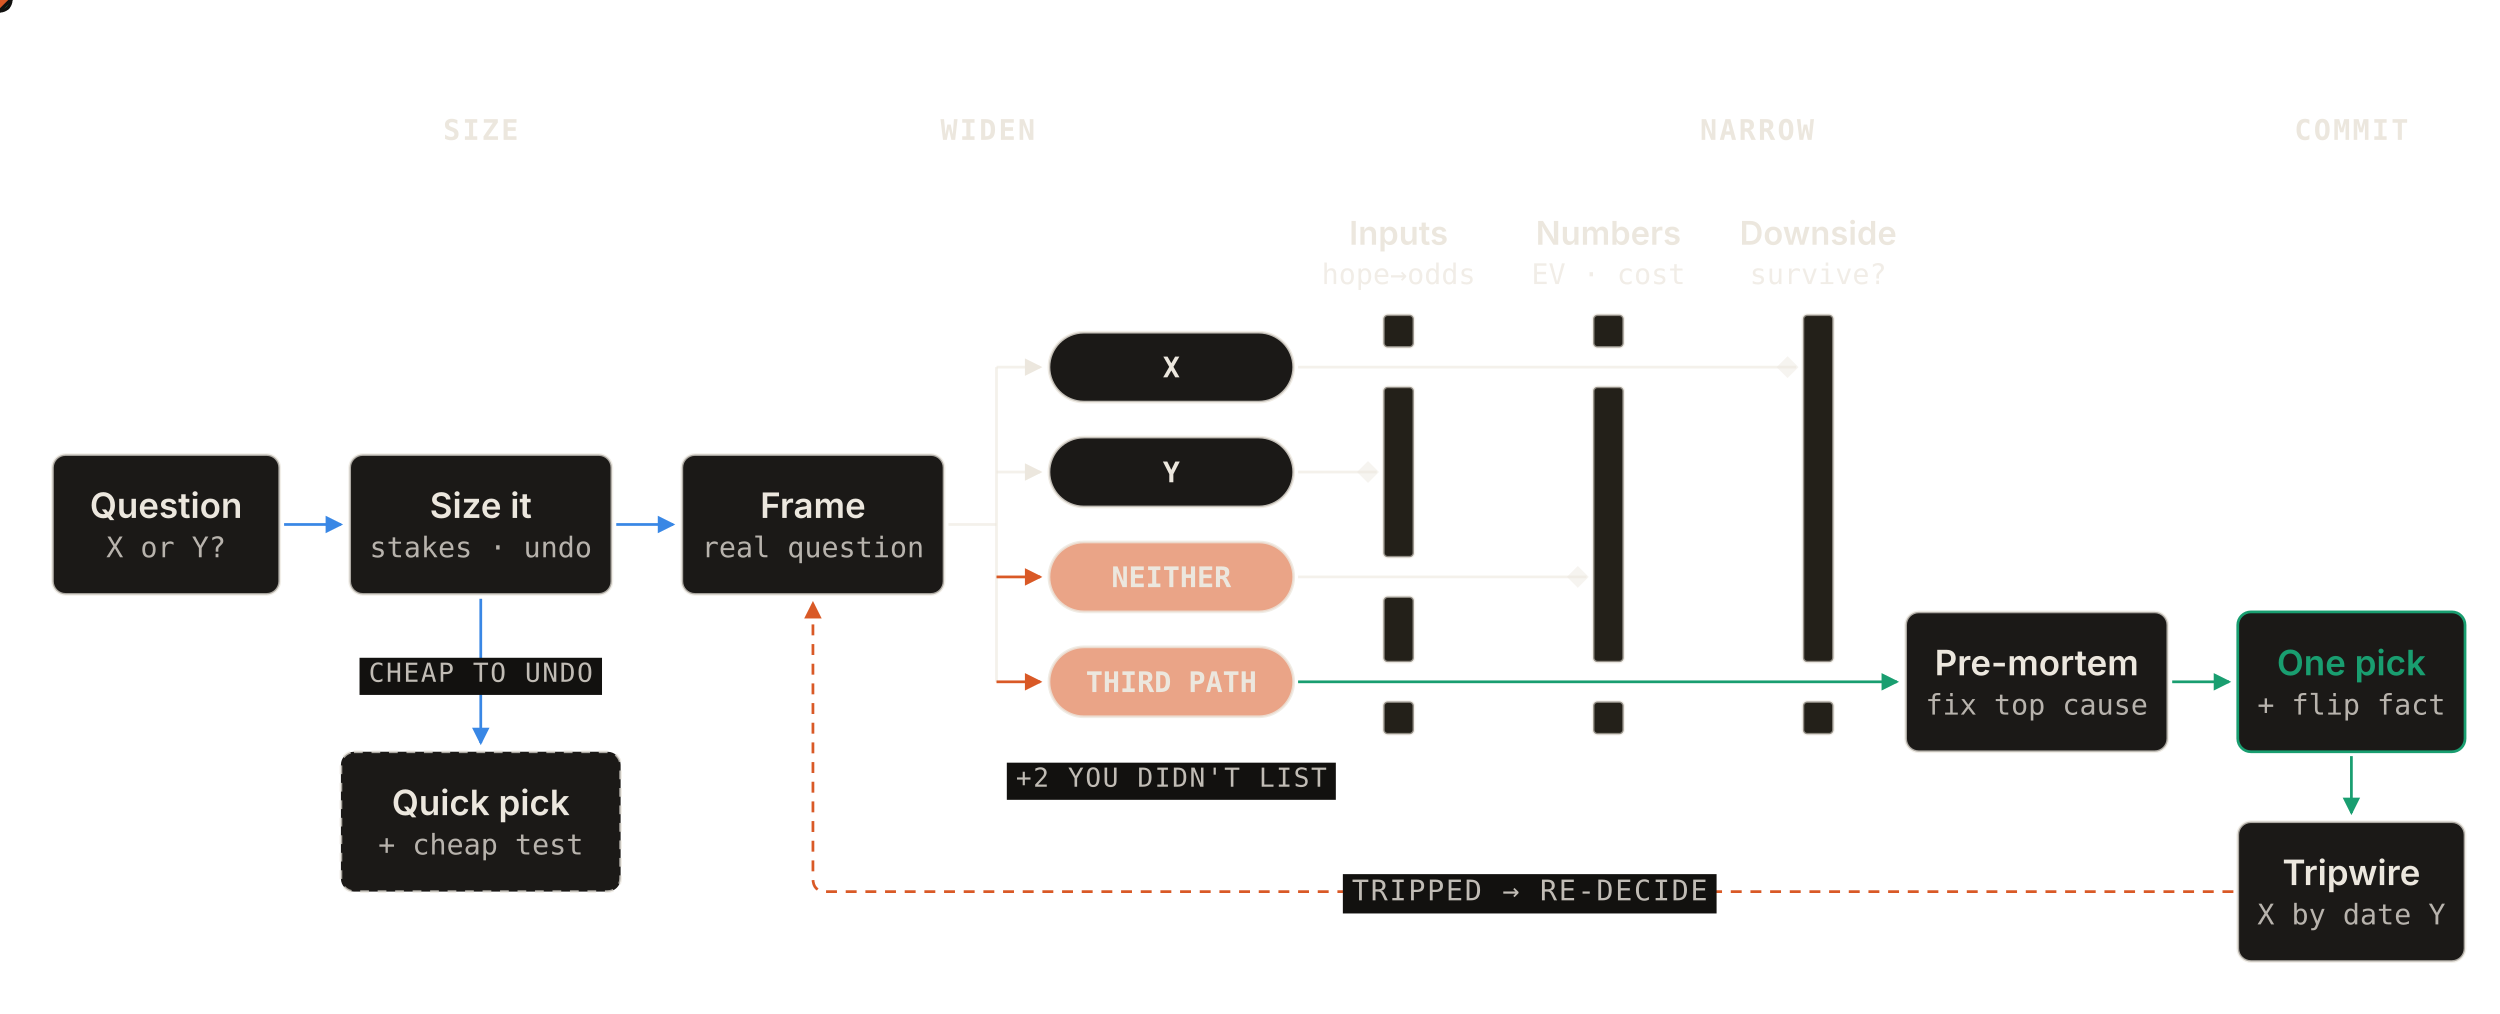
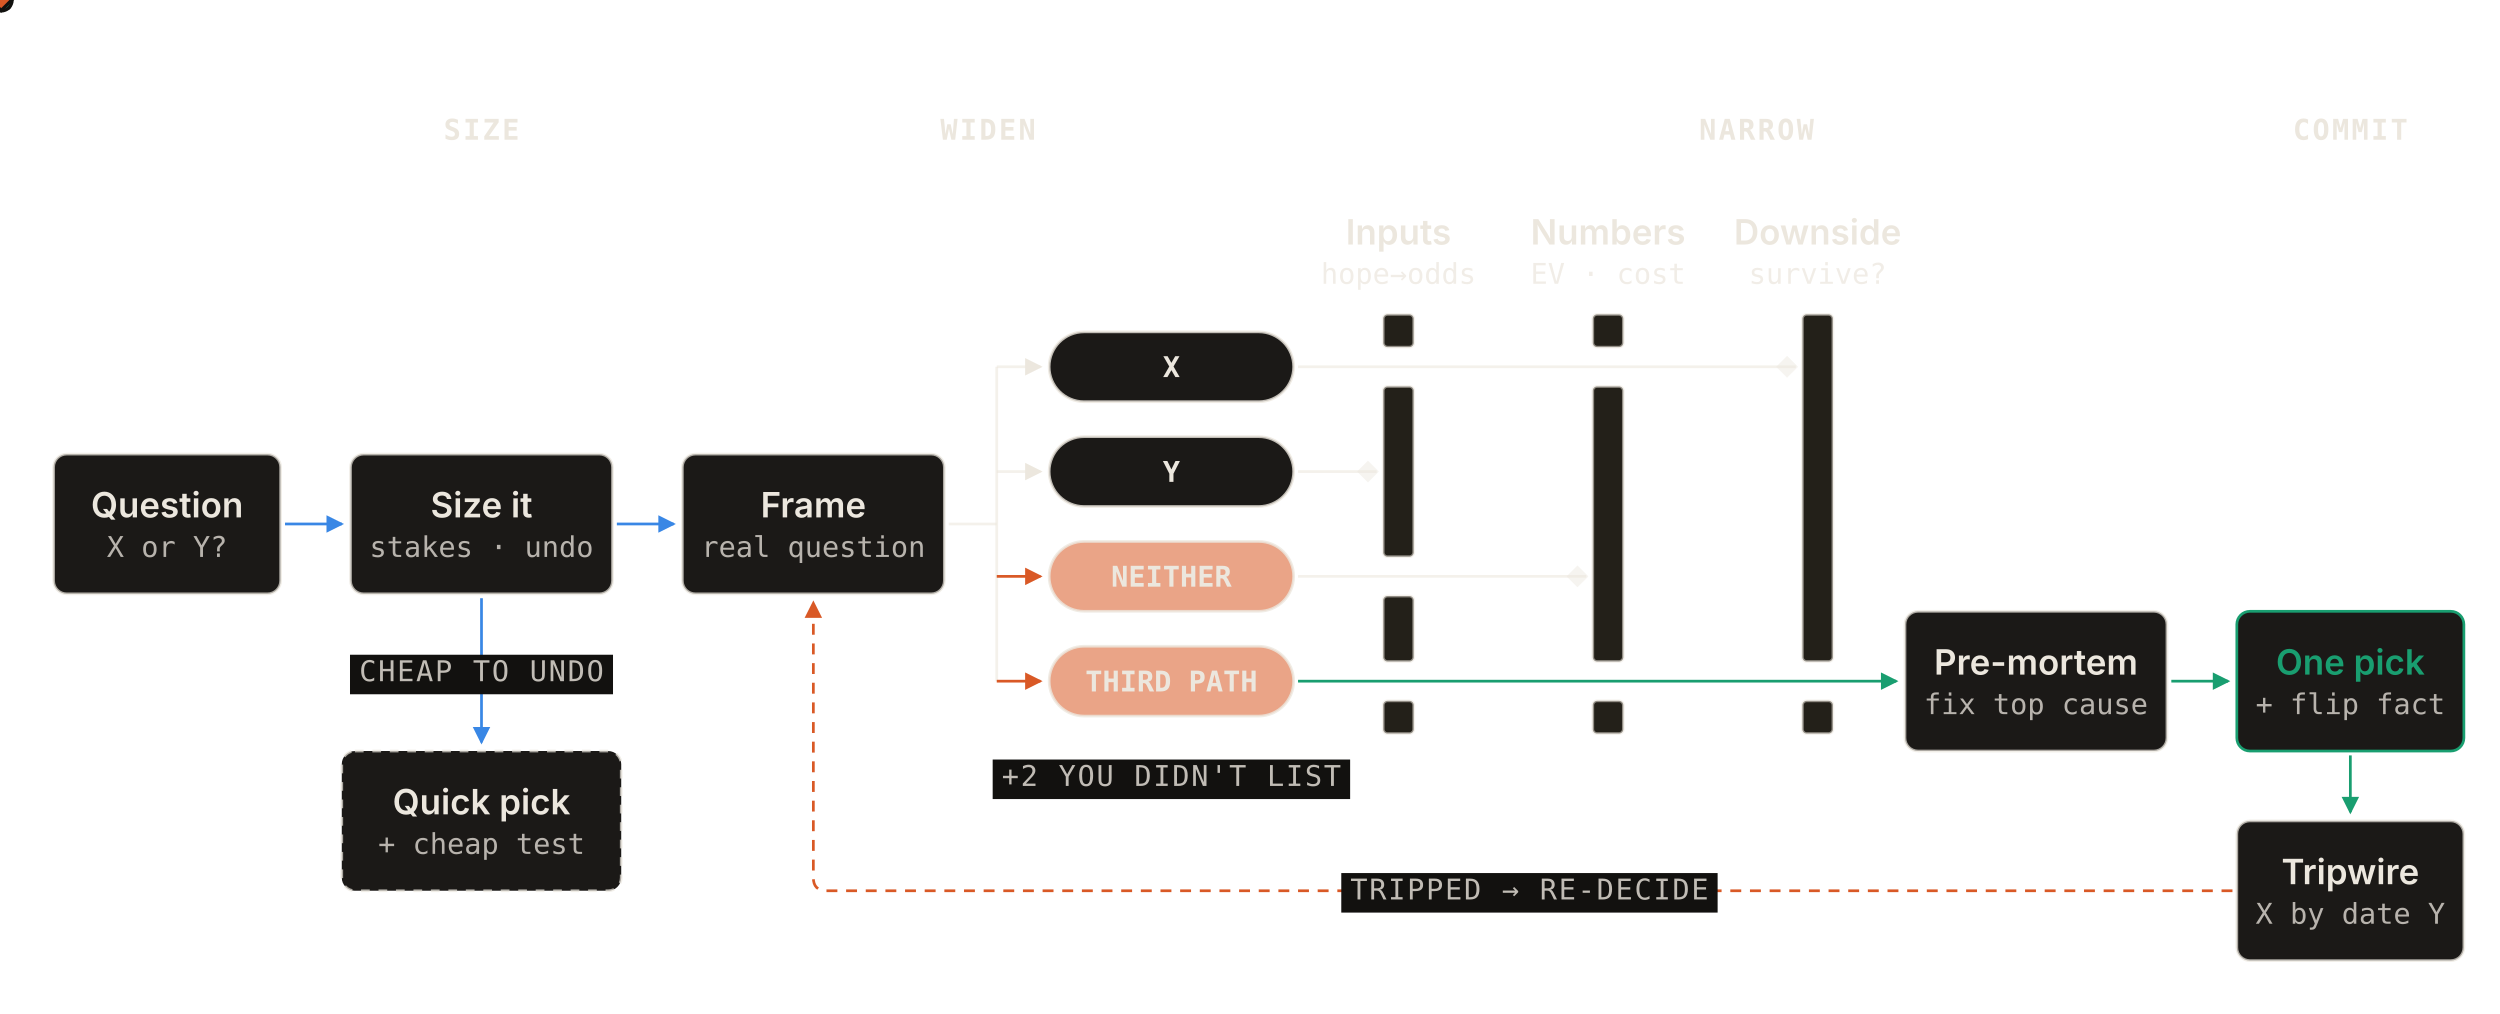
- <svg xmlns="http://www.w3.org/2000/svg" viewBox="0 0 1144 464" width="1144" height="464" color="#ece7de" font-family="ui-sans-serif, system-ui, -apple-system, 'Segoe UI', Inter, Helvetica, Arial, sans-serif" role="img" aria-label="The decide skill as a flow from left to right. A question is sized first: a decision that is cheap to undo exits early as a quick pick with a cheap test. A consequential one goes to the frame step, which turns the two offered options, X and Y, into four by adding neither and a third path, the two the user did not list. Three walls then narrow the set: checking the inputs turns hopes into odds and stops one option, the numbers that decide it stop a second, and the downside check stops a third. Which option stops where is illustrative. The survivor is pre-mortemed and becomes one pick with the fact that would flip it, and a tripwire set at the same time loops back to the frame step to reopen the decision if it trips.">
+ <svg xmlns="http://www.w3.org/2000/svg" viewBox="0 0 1144 464" width="960" height="389" color="#ece7de" font-family="ui-sans-serif, system-ui, -apple-system, 'Segoe UI', Inter, Helvetica, Arial, sans-serif" role="img" aria-label="The decide skill as a flow from left to right. A question is sized first: a decision that is cheap to undo exits early as a quick pick with a cheap test. A consequential one goes to the frame step, which turns the two offered options, X and Y, into four by adding neither and a third path, the two the user did not list. Three walls then narrow the set: checking the inputs turns hopes into odds and stops one option, the numbers that decide it stop a second, and the downside check stops a third. Which option stops where is illustrative. The survivor is pre-mortemed and becomes one pick with the fact that would flip it, and a tripwire set at the same time loops back to the frame step to reopen the decision if it trips.">
  <style>text{user-select:none}</style>
  <g transform="translate(0,0)">
    <defs>
      <marker id="dp-head" markerWidth="8" markerHeight="8" refX="7" refY="4" orient="auto-start-reverse" markerUnits="userSpaceOnUse">
        <path d="M0,0 L8,4 L0,8 z" fill="currentColor" />
      </marker>
      <marker id="dp-head-accent" markerWidth="8" markerHeight="8" refX="7" refY="4" orient="auto-start-reverse" markerUnits="userSpaceOnUse">
        <path d="M0,0 L8,4 L0,8 z" fill="#199e70" />
      </marker>
      <marker id="dp-head-request" markerWidth="8" markerHeight="8" refX="7" refY="4" orient="auto-start-reverse" markerUnits="userSpaceOnUse">
        <path d="M0,0 L8,4 L0,8 z" fill="#3987e5" />
      </marker>
      <marker id="dp-head-response" markerWidth="8" markerHeight="8" refX="7" refY="4" orient="auto-start-reverse" markerUnits="userSpaceOnUse">
        <path d="M0,0 L8,4 L0,8 z" fill="#199e70" />
      </marker>
      <marker id="dp-head-change" markerWidth="8" markerHeight="8" refX="7" refY="4" orient="auto-start-reverse" markerUnits="userSpaceOnUse">
        <path d="M0,0 L8,4 L0,8 z" fill="#d95926" />
      </marker>
    </defs>
    <g data-uipack="lane">
-       <text x="220" y="64" text-anchor="middle" font-size="13" font-weight="600" font-family="ui-monospace, SFMono-Regular, Menlo, Consolas, monospace" letter-spacing=".08em" fill="currentColor">SIZE</text>
+       <text x="220" y="64" text-anchor="middle" font-size="13.108" font-weight="600" font-family="ui-monospace, SFMono-Regular, Menlo, Consolas, monospace" letter-spacing=".08em" fill="currentColor">SIZE</text>
    </g>
    <g data-uipack="lane">
-       <text x="452" y="64" text-anchor="middle" font-size="13" font-weight="600" font-family="ui-monospace, SFMono-Regular, Menlo, Consolas, monospace" letter-spacing=".08em" fill="currentColor">WIDEN</text>
+       <text x="452" y="64" text-anchor="middle" font-size="13.108" font-weight="600" font-family="ui-monospace, SFMono-Regular, Menlo, Consolas, monospace" letter-spacing=".08em" fill="currentColor">WIDEN</text>
    </g>
    <g data-uipack="lane">
-       <text x="804" y="64" text-anchor="middle" font-size="13" font-weight="600" font-family="ui-monospace, SFMono-Regular, Menlo, Consolas, monospace" letter-spacing=".08em" fill="currentColor">NARROW</text>
+       <text x="804" y="64" text-anchor="middle" font-size="13.108" font-weight="600" font-family="ui-monospace, SFMono-Regular, Menlo, Consolas, monospace" letter-spacing=".08em" fill="currentColor">NARROW</text>
    </g>
    <g data-uipack="lane">
-       <text x="1076" y="64" text-anchor="middle" font-size="13" font-weight="600" font-family="ui-monospace, SFMono-Regular, Menlo, Consolas, monospace" letter-spacing=".08em" fill="currentColor">COMMIT</text>
+       <text x="1076" y="64" text-anchor="middle" font-size="13.108" font-weight="600" font-family="ui-monospace, SFMono-Regular, Menlo, Consolas, monospace" letter-spacing=".08em" fill="currentColor">COMMIT</text>
    </g>
    <g data-uipack="node">
      <rect x="24" y="208" width="104" height="64" rx="6" fill="#1b1917" stroke="currentColor" stroke-opacity="0.7" stroke-width="1.25" />
      <path class="uipack__touch-target" d="M 24 208 h 104 v 64 h -104 Z" fill="transparent" stroke="none" aria-hidden="true" />
      <text x="76" y="237" text-anchor="middle" font-size="16" font-weight="600" fill="currentColor">Question</text>
-       <text x="76" y="255" text-anchor="middle" font-size="13" font-family="ui-monospace, SFMono-Regular, Menlo, Consolas, monospace" fill="currentColor" fill-opacity="0.75">X or Y?</text>
+       <text x="76" y="255.108" text-anchor="middle" font-size="13.108" font-family="ui-monospace, SFMono-Regular, Menlo, Consolas, monospace" fill="currentColor" fill-opacity="0.75">X or Y?</text>
    </g>
    <path data-uipack="connector" data-kind="request" d="M130,240 L156,240" fill="none" stroke="#3987e5" stroke-opacity="1" stroke-width="1.25" marker-end="url(#dp-head-request)" />
    <g data-uipack="node">
      <rect x="160" y="208" width="120" height="64" rx="6" fill="#1b1917" stroke="currentColor" stroke-opacity="0.7" stroke-width="1.25" />
      <path class="uipack__touch-target" d="M 160 208 h 120 v 64 h -120 Z" fill="transparent" stroke="none" aria-hidden="true" />
      <text x="220" y="237" text-anchor="middle" font-size="16" font-weight="600" fill="currentColor">Size it</text>
-       <text x="220" y="255" text-anchor="middle" font-size="13" font-family="ui-monospace, SFMono-Regular, Menlo, Consolas, monospace" fill="currentColor" fill-opacity="0.75">stakes · undo</text>
+       <text x="220" y="255.108" text-anchor="middle" font-size="13.108" font-family="ui-monospace, SFMono-Regular, Menlo, Consolas, monospace" fill="currentColor" fill-opacity="0.75">stakes · undo</text>
    </g>
    <path data-uipack="connector" data-kind="request" d="M220,274 L220,340" fill="none" stroke="#3987e5" stroke-opacity="1" stroke-width="1.25" marker-end="url(#dp-head-request)" />
    <g data-uipack="label">
-       <rect x="164.52" y="301" width="110.96" height="17" fill="#12110f" />
-       <text x="220" y="312" text-anchor="middle" font-size="12" font-family="ui-monospace, SFMono-Regular, Menlo, Consolas, monospace" letter-spacing=".06em" fill="currentColor" fill-opacity="0.8">CHEAP TO UNDO</text>
+       <rect x="159.765" y="299.892" width="120.47" height="18.108" fill="#12110f" />
+       <text x="220" y="312" text-anchor="middle" font-size="13.108" font-family="ui-monospace, SFMono-Regular, Menlo, Consolas, monospace" letter-spacing=".06em" fill="currentColor" fill-opacity="0.8">CHEAP TO UNDO</text>
    </g>
    <g data-uipack="node">
      <rect x="156" y="344" width="128" height="64" rx="6" fill="#1b1917" stroke="currentColor" stroke-opacity="0.7" stroke-width="1.25" stroke-dasharray="4 4" />
      <path class="uipack__touch-target" d="M 156 344 h 128 v 64 h -128 Z" fill="transparent" stroke="none" aria-hidden="true" />
      <text x="220" y="373" text-anchor="middle" font-size="16" font-weight="600" fill="currentColor">Quick pick</text>
-       <text x="220" y="391" text-anchor="middle" font-size="13" font-family="ui-monospace, SFMono-Regular, Menlo, Consolas, monospace" fill="currentColor" fill-opacity="0.75">+ cheap test</text>
+       <text x="220" y="391.108" text-anchor="middle" font-size="13.108" font-family="ui-monospace, SFMono-Regular, Menlo, Consolas, monospace" fill="currentColor" fill-opacity="0.75">+ cheap test</text>
    </g>
    <path data-uipack="connector" data-kind="request" d="M282,240 L308,240" fill="none" stroke="#3987e5" stroke-opacity="1" stroke-width="1.25" marker-end="url(#dp-head-request)" />
    <g data-uipack="packet" data-kind="request">
      <g>
        <rect x="-4" y="-4" width="8" height="8" rx="1.5" fill="#3987e5" stroke="#12110f" stroke-width="1.5" />
        <animateTransform attributeName="transform" type="scale" dur="0.9s" begin="0s" repeatCount="indefinite" calcMode="spline" values="0;1.2;1;1;0" keyTimes="0;0.12;0.2;0.8;1" keySplines="0.2 0.9 0.3 1;0.4 0 0.6 1;0 0 1 1;0.6 0 0.9 0.4" />
      </g>
      <animateMotion dur="0.9s" begin="0s" repeatCount="indefinite" path="M284,240 L302,240" calcMode="linear" />
    </g>
    <g data-uipack="node">
      <rect x="312" y="208" width="120" height="64" rx="6" fill="#1b1917" stroke="currentColor" stroke-opacity="0.7" stroke-width="1.25" />
      <path class="uipack__touch-target" d="M 312 208 h 120 v 64 h -120 Z" fill="transparent" stroke="none" aria-hidden="true" />
      <text x="372" y="237" text-anchor="middle" font-size="16" font-weight="600" fill="currentColor">Frame</text>
-       <text x="372" y="255" text-anchor="middle" font-size="13" font-family="ui-monospace, SFMono-Regular, Menlo, Consolas, monospace" fill="currentColor" fill-opacity="0.75">real question</text>
+       <text x="372" y="255.108" text-anchor="middle" font-size="13.108" font-family="ui-monospace, SFMono-Regular, Menlo, Consolas, monospace" fill="currentColor" fill-opacity="0.75">real question</text>
    </g>
    <path data-uipack="connector" d="M434,240 L456,240" fill="none" stroke="currentColor" stroke-opacity="0.6" stroke-width="1.25" />
    <path data-uipack="connector" d="M456,168 L456,312" fill="none" stroke="currentColor" stroke-opacity="0.6" stroke-width="1.25" />
    <path data-uipack="connector" d="M456,168 L476,168" fill="none" stroke="currentColor" stroke-opacity="0.6" stroke-width="1.25" marker-end="url(#dp-head)" />
    <path data-uipack="connector" d="M456,216 L476,216" fill="none" stroke="currentColor" stroke-opacity="0.6" stroke-width="1.25" marker-end="url(#dp-head)" />
    <path data-uipack="connector" data-kind="change" d="M456,264 L476,264" fill="none" stroke="#d95926" stroke-opacity="1" stroke-width="1.25" marker-end="url(#dp-head-change)" />
    <path data-uipack="connector" data-kind="change" d="M456,312 L476,312" fill="none" stroke="#d95926" stroke-opacity="1" stroke-width="1.25" marker-end="url(#dp-head-change)" />
    <g data-uipack="chip">
      <rect x="480" y="152" width="112" height="32" rx="16" fill="#1b1917" stroke="currentColor" stroke-opacity="0.8" stroke-width="1.25" />
-       <text x="536" y="172.68" text-anchor="middle" font-size="13" font-weight="600" font-family="ui-monospace, SFMono-Regular, Menlo, Consolas, monospace" fill="currentColor">X</text>
+       <text x="536" y="172.719" text-anchor="middle" font-size="13.108" font-weight="600" font-family="ui-monospace, SFMono-Regular, Menlo, Consolas, monospace" fill="currentColor">X</text>
    </g>
    <g data-uipack="chip">
      <rect x="480" y="200" width="112" height="32" rx="16" fill="#1b1917" stroke="currentColor" stroke-opacity="0.8" stroke-width="1.25" />
-       <text x="536" y="220.68" text-anchor="middle" font-size="13" font-weight="600" font-family="ui-monospace, SFMono-Regular, Menlo, Consolas, monospace" fill="currentColor">Y</text>
+       <text x="536" y="220.719" text-anchor="middle" font-size="13.108" font-weight="600" font-family="ui-monospace, SFMono-Regular, Menlo, Consolas, monospace" fill="currentColor">Y</text>
    </g>
    <g data-uipack="chip" data-kind="change">
      <rect x="480" y="248" width="112" height="32" rx="16" fill="#d95926" style="fill-opacity:0.55" stroke="currentColor" stroke-opacity="0.8" stroke-width="1.25" />
-       <text x="536" y="268.68" text-anchor="middle" font-size="13" font-weight="600" font-family="ui-monospace, SFMono-Regular, Menlo, Consolas, monospace" fill="currentColor">NEITHER</text>
+       <text x="536" y="268.719" text-anchor="middle" font-size="13.108" font-weight="600" font-family="ui-monospace, SFMono-Regular, Menlo, Consolas, monospace" fill="currentColor">NEITHER</text>
    </g>
    <g data-uipack="chip" data-flow="pick" data-kind="change">
      <rect x="480" y="296" width="112" height="32" rx="16" fill="#d95926" style="fill-opacity:0.55" stroke="currentColor" stroke-opacity="0.8" stroke-width="1.25" />
-       <text x="536" y="316.68" text-anchor="middle" font-size="13" font-weight="600" font-family="ui-monospace, SFMono-Regular, Menlo, Consolas, monospace" fill="currentColor">THIRD PATH</text>
+       <text x="536" y="316.719" text-anchor="middle" font-size="13.108" font-weight="600" font-family="ui-monospace, SFMono-Regular, Menlo, Consolas, monospace" fill="currentColor">THIRD PATH</text>
    </g>
    <g data-uipack="label">
-       <rect x="460.72" y="349" width="150.56" height="17" fill="#12110f" />
-       <text x="536" y="360" text-anchor="middle" font-size="12" font-family="ui-monospace, SFMono-Regular, Menlo, Consolas, monospace" letter-spacing=".06em" fill="currentColor" fill-opacity="0.8">+2 YOU DIDN'T LIST</text>
+       <rect x="454.137" y="347.892" width="163.727" height="18.108" fill="#12110f" />
+       <text x="536" y="360" text-anchor="middle" font-size="13.108" font-family="ui-monospace, SFMono-Regular, Menlo, Consolas, monospace" letter-spacing=".06em" fill="currentColor" fill-opacity="0.8">+2 YOU DIDN'T LIST</text>
    </g>
    <g>
-       <text x="640" y="112" font-size="15" font-family="ui-sans-serif, system-ui, -apple-system, 'Segoe UI', Inter, Helvetica, Arial, sans-serif" font-weight="600" text-anchor="middle" fill="currentColor" fill-opacity="1">Inputs</text>
-       <text x="640" y="130" font-size="13" font-family="ui-monospace, SFMono-Regular, Menlo, Consolas, monospace" font-weight="400" text-anchor="middle" fill="currentColor" fill-opacity="0.72">hope→odds</text>
+       <text x="640" y="112" font-size="16" font-family="ui-sans-serif, system-ui, -apple-system, 'Segoe UI', Inter, Helvetica, Arial, sans-serif" font-weight="600" text-anchor="middle" fill="currentColor" fill-opacity="1">Inputs</text>
+       <text x="640" y="130" font-size="13.108" font-family="ui-monospace, SFMono-Regular, Menlo, Consolas, monospace" font-weight="400" text-anchor="middle" fill="currentColor" fill-opacity="0.72">hope→odds</text>
    </g>
    <g>
-       <text x="736" y="112" font-size="15" font-family="ui-sans-serif, system-ui, -apple-system, 'Segoe UI', Inter, Helvetica, Arial, sans-serif" font-weight="600" text-anchor="middle" fill="currentColor" fill-opacity="1">Numbers</text>
-       <text x="736" y="130" font-size="13" font-family="ui-monospace, SFMono-Regular, Menlo, Consolas, monospace" font-weight="400" text-anchor="middle" fill="currentColor" fill-opacity="0.72">EV · cost</text>
+       <text x="736" y="112" font-size="16" font-family="ui-sans-serif, system-ui, -apple-system, 'Segoe UI', Inter, Helvetica, Arial, sans-serif" font-weight="600" text-anchor="middle" fill="currentColor" fill-opacity="1">Numbers</text>
+       <text x="736" y="130" font-size="13.108" font-family="ui-monospace, SFMono-Regular, Menlo, Consolas, monospace" font-weight="400" text-anchor="middle" fill="currentColor" fill-opacity="0.72">EV · cost</text>
    </g>
    <g>
-       <text x="832" y="112" font-size="15" font-family="ui-sans-serif, system-ui, -apple-system, 'Segoe UI', Inter, Helvetica, Arial, sans-serif" font-weight="600" text-anchor="middle" fill="currentColor" fill-opacity="1">Downside</text>
-       <text x="832" y="130" font-size="13" font-family="ui-monospace, SFMono-Regular, Menlo, Consolas, monospace" font-weight="400" text-anchor="middle" fill="currentColor" fill-opacity="0.72">survive?</text>
+       <text x="832" y="112" font-size="16" font-family="ui-sans-serif, system-ui, -apple-system, 'Segoe UI', Inter, Helvetica, Arial, sans-serif" font-weight="600" text-anchor="middle" fill="currentColor" fill-opacity="1">Downside</text>
+       <text x="832" y="130" font-size="13.108" font-family="ui-monospace, SFMono-Regular, Menlo, Consolas, monospace" font-weight="400" text-anchor="middle" fill="currentColor" fill-opacity="0.72">survive?</text>
    </g>
    <g>
      <path data-uipack="connector" d="M594,168 L822,168" fill="none" stroke="currentColor" stroke-opacity="0.6" stroke-width="1.25" />
      <path d="M818,163 L823,168 L818,173 L813,168 z" fill="currentColor" fill-opacity="0.45" />
    </g>
    <g>
      <path data-uipack="connector" d="M594,216 L630,216" fill="none" stroke="currentColor" stroke-opacity="0.6" stroke-width="1.25" />
      <path d="M626,211 L631,216 L626,221 L621,216 z" fill="currentColor" fill-opacity="0.45" />
    </g>
    <g>
      <path data-uipack="connector" d="M594,264 L726,264" fill="none" stroke="currentColor" stroke-opacity="0.6" stroke-width="1.25" />
      <path d="M722,259 L727,264 L722,269 L717,264 z" fill="currentColor" fill-opacity="0.45" />
    </g>
    <g>
      <path data-uipack="connector" data-flow="pick" data-kind="response" d="M594,312 L868,312" fill="none" stroke="#199e70" stroke-opacity="1" stroke-width="1.25" marker-end="url(#dp-head-response)" />
      <g data-uipack="packet" data-flow="pick" data-kind="response">
        <g>
          <circle cx="0" cy="0" r="5" fill="#199e70" stroke="#12110f" stroke-width="1.5" />
          <animateTransform attributeName="transform" type="scale" dur="2s" begin="0s" repeatCount="indefinite" calcMode="spline" values="0;1.2;1;1;0" keyTimes="0;0.084;0.14;0.84;1" keySplines="0.2 0.9 0.3 1;0.4 0 0.6 1;0 0 1 1;0.6 0 0.9 0.4" />
        </g>
        <animateMotion dur="2s" begin="0s" repeatCount="indefinite" path="M599,312 L860,312" calcMode="linear" />
      </g>
    </g>
    <g>
      <rect x="633" y="144" width="14" height="15" rx="2" fill="#232019" stroke="currentColor" stroke-opacity="0.55" stroke-width="1.25" />
      <rect x="633" y="177" width="14" height="78" rx="2" fill="#232019" stroke="currentColor" stroke-opacity="0.55" stroke-width="1.25" />
      <rect x="633" y="273" width="14" height="30" rx="2" fill="#232019" stroke="currentColor" stroke-opacity="0.55" stroke-width="1.25" />
      <rect x="633" y="321" width="14" height="15" rx="2" fill="#232019" stroke="currentColor" stroke-opacity="0.55" stroke-width="1.25" />
    </g>
    <g>
      <rect x="729" y="144" width="14" height="15" rx="2" fill="#232019" stroke="currentColor" stroke-opacity="0.55" stroke-width="1.25" />
      <rect x="729" y="177" width="14" height="126" rx="2" fill="#232019" stroke="currentColor" stroke-opacity="0.55" stroke-width="1.25" />
      <rect x="729" y="321" width="14" height="15" rx="2" fill="#232019" stroke="currentColor" stroke-opacity="0.55" stroke-width="1.25" />
    </g>
    <g>
      <rect x="825" y="144" width="14" height="159" rx="2" fill="#232019" stroke="currentColor" stroke-opacity="0.55" stroke-width="1.25" />
      <rect x="825" y="321" width="14" height="15" rx="2" fill="#232019" stroke="currentColor" stroke-opacity="0.55" stroke-width="1.25" />
    </g>
    <g data-uipack="node" data-flow="pick">
      <rect x="872" y="280" width="120" height="64" rx="6" fill="#1b1917" stroke="currentColor" stroke-opacity="0.7" stroke-width="1.25" />
      <path class="uipack__touch-target" d="M 872 280 h 120 v 64 h -120 Z" fill="transparent" stroke="none" aria-hidden="true" />
      <text x="932" y="309" text-anchor="middle" font-size="16" font-weight="600" fill="currentColor">Pre-mortem</text>
-       <text x="932" y="327" text-anchor="middle" font-size="13" font-family="ui-monospace, SFMono-Regular, Menlo, Consolas, monospace" fill="currentColor" fill-opacity="0.75">fix top cause</text>
+       <text x="932" y="327.108" text-anchor="middle" font-size="13.108" font-family="ui-monospace, SFMono-Regular, Menlo, Consolas, monospace" fill="currentColor" fill-opacity="0.75">fix top cause</text>
    </g>
    <path data-uipack="connector" data-flow="pick" data-kind="response" d="M994,312 L1020,312" fill="none" stroke="#199e70" stroke-opacity="1" stroke-width="1.25" marker-end="url(#dp-head-response)" />
    <g data-uipack="node" data-flow="pick">
      <rect x="1024" y="280" width="104" height="64" rx="6" fill="#1b1917" stroke="#199e70" stroke-opacity="1" stroke-width="1.25" />
      <path class="uipack__touch-target" d="M 1024 280 h 104 v 64 h -104 Z" fill="transparent" stroke="none" aria-hidden="true" />
      <text x="1076" y="309" text-anchor="middle" font-size="16" font-weight="600" fill="#199e70">One pick</text>
-       <text x="1076" y="327" text-anchor="middle" font-size="13" font-family="ui-monospace, SFMono-Regular, Menlo, Consolas, monospace" fill="currentColor" fill-opacity="0.75">+ flip fact</text>
+       <text x="1076" y="327.108" text-anchor="middle" font-size="13.108" font-family="ui-monospace, SFMono-Regular, Menlo, Consolas, monospace" fill="currentColor" fill-opacity="0.75">+ flip fact</text>
    </g>
    <path data-uipack="connector" data-flow="pick" data-kind="response" d="M1076,346 L1076,372" fill="none" stroke="#199e70" stroke-opacity="1" stroke-width="1.25" marker-end="url(#dp-head-response)" />
    <g data-uipack="node" data-flow="pick">
      <rect x="1024" y="376" width="104" height="64" rx="6" fill="#1b1917" stroke="currentColor" stroke-opacity="0.7" stroke-width="1.25" />
      <path class="uipack__touch-target" d="M 1024 376 h 104 v 64 h -104 Z" fill="transparent" stroke="none" aria-hidden="true" />
      <text x="1076" y="405" text-anchor="middle" font-size="16" font-weight="600" fill="currentColor">Tripwire</text>
-       <text x="1076" y="423" text-anchor="middle" font-size="13" font-family="ui-monospace, SFMono-Regular, Menlo, Consolas, monospace" fill="currentColor" fill-opacity="0.75">X by date Y</text>
+       <text x="1076" y="423.108" text-anchor="middle" font-size="13.108" font-family="ui-monospace, SFMono-Regular, Menlo, Consolas, monospace" fill="currentColor" fill-opacity="0.75">X by date Y</text>
    </g>
    <path data-uipack="connector" data-kind="change" d="M1022,408 L378,408 Q372,408 372,402 L372,276" fill="none" stroke="#d95926" stroke-opacity="1" stroke-width="1.25" stroke-dasharray="5 4" marker-end="url(#dp-head-change)" />
    <g data-uipack="packet" data-kind="change">
      <g>
        <path d="M0,-4.8 L4.8,0 L0,4.8 L-4.8,0 Z" fill="#d95926" stroke="#12110f" stroke-width="1.5" />
        <animateTransform attributeName="transform" type="scale" dur="4s" begin="0s" repeatCount="indefinite" calcMode="spline" values="0;1.2;1;1;0" keyTimes="0;0.042;0.07;0.92;1" keySplines="0.2 0.9 0.3 1;0.4 0 0.6 1;0 0 1 1;0.6 0 0.9 0.4" />
      </g>
      <animateMotion dur="4s" begin="0s" repeatCount="indefinite" path="M1018,408 L378,408 Q372,408 372,402 L372,284" calcMode="linear" />
    </g>
    <g data-uipack="label">
-       <rect x="614.49" y="400" width="171.02" height="18" fill="#12110f" />
-       <text x="700" y="412" text-anchor="middle" font-size="13" font-family="ui-monospace, SFMono-Regular, Menlo, Consolas, monospace" letter-spacing=".06em" fill="currentColor" fill-opacity="0.8">TRIPPED → RE-DECIDE</text>
+       <rect x="613.811" y="399.892" width="172.379" height="18.108" fill="#12110f" />
+       <text x="700" y="412" text-anchor="middle" font-size="13.108" font-family="ui-monospace, SFMono-Regular, Menlo, Consolas, monospace" letter-spacing=".06em" fill="currentColor" fill-opacity="0.8">TRIPPED → RE-DECIDE</text>
    </g>
  </g>
</svg>
